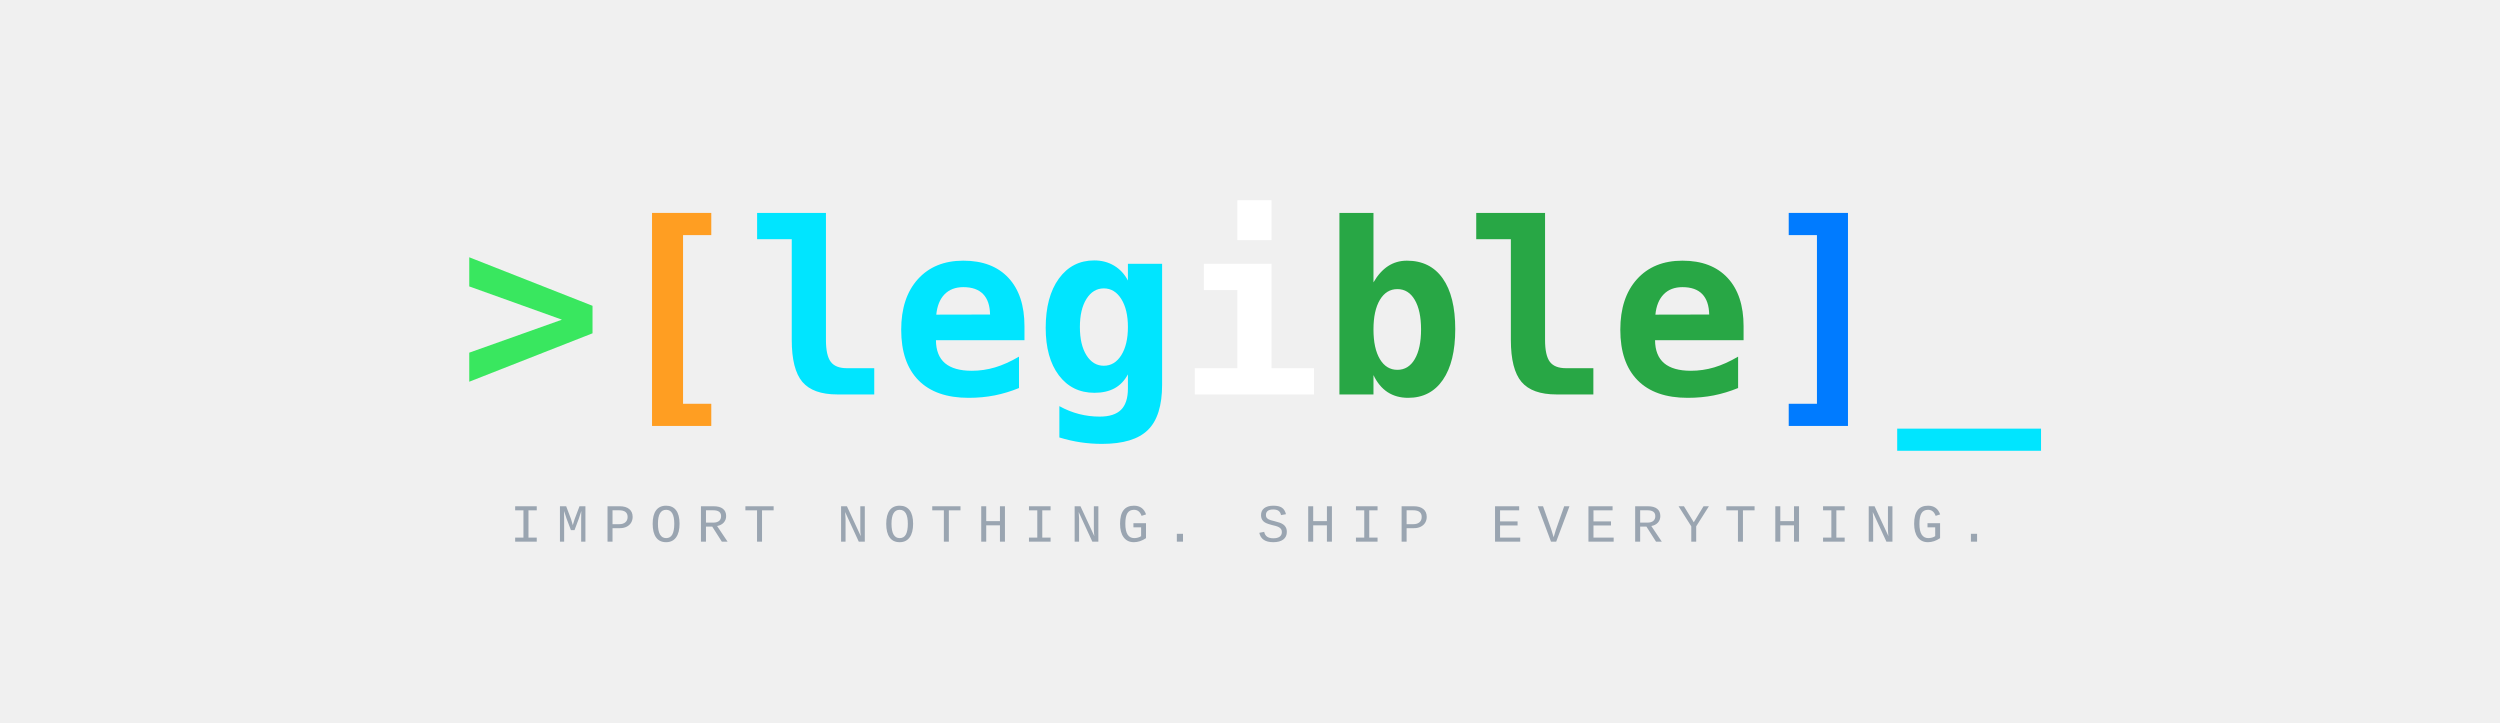
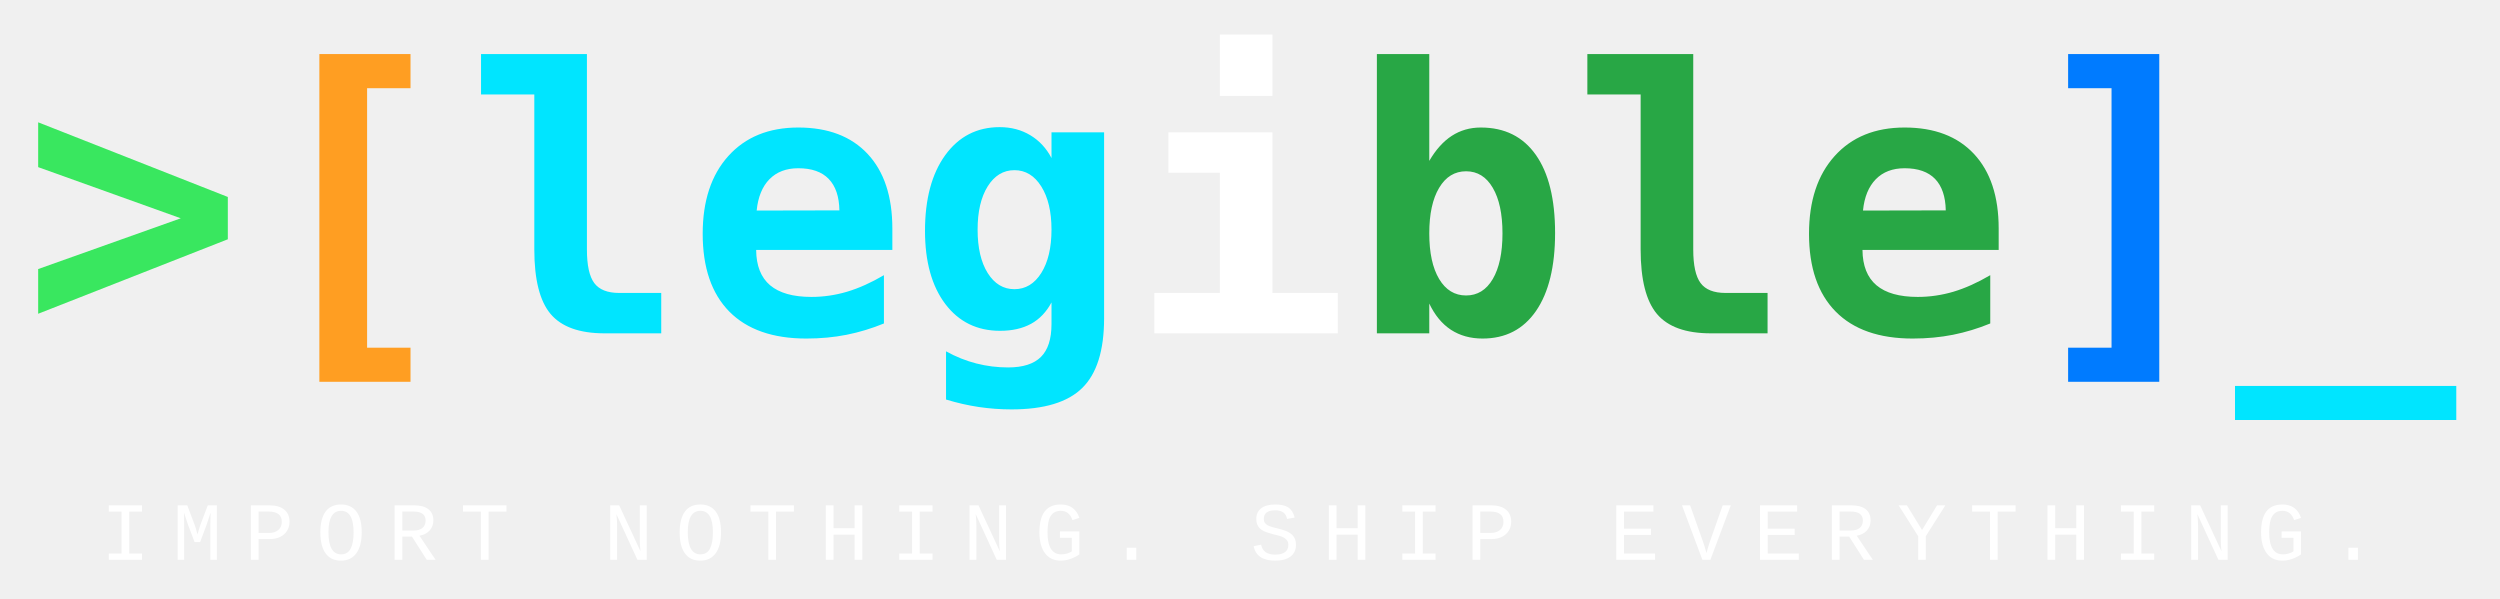
- <svg xmlns="http://www.w3.org/2000/svg" viewBox="0 0 900 260" width="100%" height="100%">
+ <svg xmlns="http://www.w3.org/2000/svg" viewBox="160 64 585 140" width="100%" height="100%">
  <g>
    <path d="M168.93,103.11 L168.93,92.62 L213.31,110.09 L213.31,119.99 L168.93,137.42 L168.93,126.96 L202.30,115.08 L168.93,103.11 Z" fill="#39e75f" />
    <path d="M234.73,76.65 L256.06,76.65 L256.06,84.64 L245.90,84.64 L245.90,145.36 L256.06,145.36 L256.06,153.34 L234.73,153.34 L234.73,76.65 Z" fill="#ff9e22" />
    <path d="M285.03,122.39 L285.03,86.11 L272.56,86.11 L272.56,76.65 L297.34,76.65 L297.34,122.39 Q297.34,127.93 299.06,130.24 Q300.78,132.55 304.90,132.55 L314.73,132.55 L314.73,142.00 L301.45,142.00 Q292.67,142.00 288.84,137.47 Q285.03,132.93 285.03,122.39 Z M366.84,139.69 Q362.55,141.45 358.10,142.34 Q353.66,143.22 348.70,143.22 Q336.90,143.22 330.66,136.91 Q324.43,130.58 324.43,118.70 Q324.43,107.18 330.42,100.52 Q336.43,93.84 346.80,93.84 Q357.26,93.84 363.04,100.03 Q368.81,106.22 368.81,117.48 L368.81,122.48 L336.94,122.48 Q336.98,128.01 340.20,130.75 Q343.44,133.48 349.87,133.48 Q354.11,133.48 358.22,132.26 Q362.34,131.03 366.84,128.39 L366.84,139.69 Z M356.42,113.23 Q356.34,108.37 353.92,105.87 Q351.51,103.37 346.80,103.37 Q342.57,103.37 340.04,105.95 Q337.53,108.53 337.06,113.27 L356.42,113.23 Z M406.05,117.73 Q406.05,111.43 403.66,107.63 Q401.27,103.82 397.37,103.82 Q393.50,103.82 391.12,107.61 Q388.76,111.39 388.76,117.73 Q388.76,124.11 391.12,127.89 Q393.50,131.67 397.37,131.67 Q401.27,131.67 403.66,127.88 Q406.05,124.07 406.05,117.73 Z M418.36,138.47 Q418.36,149.77 413.25,154.78 Q408.16,159.80 396.70,159.80 Q392.83,159.80 389.05,159.24 Q385.28,158.68 381.37,157.49 L381.37,146.21 Q384.85,148.13 388.46,149.05 Q392.08,149.98 395.89,149.98 Q401.11,149.98 403.58,147.52 Q406.05,145.06 406.05,139.86 L406.05,134.77 Q404.25,138.13 401.27,139.77 Q398.28,141.41 394.01,141.41 Q385.95,141.41 381.19,135.12 Q376.45,128.82 376.45,118.03 Q376.45,106.85 381.19,100.30 Q385.95,93.75 393.92,93.75 Q397.95,93.75 401.09,95.64 Q404.25,97.54 406.05,100.98 L406.05,94.97 L418.36,94.97 L418.36,138.47 Z" fill="#00e5ff" />
    <path d="M433.40,94.97 L457.75,94.97 L457.75,132.55 L473.04,132.55 L473.04,142.00 L430.12,142.00 L430.12,132.55 L445.45,132.55 L445.45,104.42 L433.40,104.42 L433.40,94.97 Z M445.45,72.08 L457.75,72.08 L457.75,86.45 L445.45,86.45 L445.45,72.08 Z" fill="#ffffff" />
    <path d="M511.58,118.61 Q511.58,111.81 509.31,107.95 Q507.05,104.08 503.06,104.08 Q499.07,104.08 496.76,107.95 Q494.45,111.81 494.45,118.61 Q494.45,125.42 496.76,129.29 Q499.07,133.14 503.06,133.14 Q507.05,133.14 509.31,129.29 Q511.58,125.42 511.58,118.61 Z M494.45,101.65 Q496.72,97.74 499.71,95.79 Q502.72,93.84 506.50,93.84 Q514.86,93.84 519.37,100.22 Q523.89,106.61 523.89,118.52 Q523.89,130.28 519.43,136.76 Q514.98,143.22 506.92,143.22 Q502.68,143.22 499.52,141.17 Q496.38,139.10 494.45,135.03 L494.45,142.00 L482.19,142.00 L482.19,76.65 L494.45,76.65 L494.45,101.65 Z M543.91,122.39 L543.91,86.11 L531.44,86.11 L531.44,76.65 L556.22,76.65 L556.22,122.39 Q556.22,127.93 557.94,130.24 Q559.66,132.55 563.78,132.55 L573.61,132.55 L573.61,142.00 L560.33,142.00 Q551.56,142.00 547.73,137.47 Q543.91,132.93 543.91,122.39 Z M625.72,139.69 Q621.43,141.45 616.99,142.34 Q612.54,143.22 607.58,143.22 Q595.78,143.22 589.55,136.91 Q583.31,130.58 583.31,118.70 Q583.31,107.18 589.30,100.52 Q595.31,93.84 605.68,93.84 Q616.14,93.84 621.92,100.03 Q627.69,106.22 627.69,117.48 L627.69,122.48 L595.82,122.48 Q595.86,128.01 599.09,130.75 Q602.32,133.48 608.75,133.48 Q612.99,133.48 617.11,132.26 Q621.22,131.03 625.72,128.39 L625.72,139.69 Z M615.31,113.23 Q615.22,108.37 612.81,105.87 Q610.39,103.37 605.68,103.37 Q601.45,103.37 598.93,105.95 Q596.41,108.53 595.94,113.27 L615.31,113.23 Z" fill="#28a745" />
    <path d="M665.27,76.65 L665.27,153.34 L643.94,153.34 L643.94,145.36 L654.10,145.36 L654.10,84.64 L643.94,84.64 L643.94,76.65 L665.27,76.65 Z" fill="#007bff" />
    <path d="M734.77,154.31 L734.77,162.28 L682.99,162.28 L682.99,154.31 L734.77,154.31 Z" fill="#00e5ff" />
  </g>
-   <path d="M185.46 182.25H193.23V183.72H190.25V193.53H193.23V195.00H185.46V193.53H188.44V183.72H185.46Z M209.22 195.00V186.80Q209.22 185.52 209.25 184.90L209.28 183.95Q208.67 185.90 208.38 186.70L206.83 190.84H205.53L203.96 186.70Q203.79 186.27 203.06 183.95L203.09 186.80V195.00H201.58V182.25H203.82L205.57 186.87Q205.77 187.37 206.21 189.06L206.46 188.20L206.87 186.88L208.62 182.25H210.75V195.00Z M227.75 186.07Q227.75 187.25 227.19 188.18Q226.63 189.10 225.59 189.62Q224.54 190.14 223.17 190.14H220.51V195.00H218.71V182.25H223.06Q225.31 182.25 226.53 183.26Q227.75 184.26 227.75 186.07ZM225.94 186.10Q225.94 183.70 222.84 183.70H220.51V188.71H222.92Q224.32 188.71 225.13 188.02Q225.94 187.33 225.94 186.10Z M244.64 188.56Q244.64 191.75 243.38 193.47Q242.13 195.19 239.79 195.19Q237.43 195.19 236.20 193.50Q234.96 191.81 234.96 188.56Q234.96 185.38 236.19 183.71Q237.42 182.05 239.81 182.05Q242.14 182.05 243.39 183.69Q244.64 185.33 244.64 188.56ZM242.74 188.56Q242.74 183.53 239.81 183.53Q236.86 183.53 236.86 188.56Q236.86 191.12 237.60 192.42Q238.35 193.72 239.80 193.72Q241.34 193.72 242.04 192.40Q242.74 191.08 242.74 188.56Z M259.86 195.00 256.40 189.57H254.15V195.00H252.34V182.25H256.90Q259.10 182.25 260.25 183.16Q261.41 184.07 261.41 185.78Q261.41 187.18 260.52 188.15Q259.64 189.11 258.15 189.36L261.93 195.00ZM259.59 185.80Q259.59 183.70 256.72 183.70H254.15V188.14H256.79Q258.14 188.14 258.87 187.53Q259.59 186.93 259.59 185.80Z M274.33 183.72V195.00H272.53V183.72H268.34V182.25H278.51V183.72Z M309.16 195.00 304.24 184.32Q304.40 185.95 304.40 186.72V195.00H302.79V182.25H304.89L309.88 193.01Q309.71 191.64 309.71 190.42V182.25H311.33V195.00Z M328.72 188.56Q328.72 191.75 327.46 193.47Q326.21 195.19 323.87 195.19Q321.51 195.19 320.28 193.50Q319.04 191.81 319.04 188.56Q319.04 185.38 320.27 183.71Q321.49 182.05 323.89 182.05Q326.22 182.05 327.47 183.69Q328.72 185.33 328.72 188.56ZM326.82 188.56Q326.82 183.53 323.89 183.53Q320.94 183.53 320.94 188.56Q320.94 191.12 321.68 192.42Q322.43 193.72 323.88 193.72Q325.42 193.72 326.12 192.40Q326.82 191.08 326.82 188.56Z M341.59 183.72V195.00H339.79V183.72H335.61V182.25H345.78V183.72Z M359.98 195.00V189.11H355.04V195.00H353.24V182.25H355.04V187.60H359.98V182.25H361.78V195.00Z M370.43 182.25H378.21V183.72H375.22V193.53H378.21V195.00H370.43V193.53H373.42V183.72H370.43Z M393.24 195.00 388.32 184.32Q388.47 185.95 388.47 186.72V195.00H386.87V182.25H388.97L393.96 193.01Q393.79 191.64 393.79 190.42V182.25H395.41V195.00Z M412.56 193.74Q410.39 195.19 408.19 195.19Q405.83 195.19 404.52 193.44Q403.22 191.68 403.22 188.56Q403.22 185.28 404.47 183.67Q405.72 182.05 408.22 182.05Q411.49 182.05 412.58 185.18L410.96 185.71Q410.21 183.53 408.24 183.53Q406.64 183.53 405.88 184.72Q405.12 185.91 405.12 188.56Q405.12 193.72 408.34 193.72Q408.99 193.72 409.68 193.53Q410.37 193.33 410.80 193.02V189.85H408.03V188.34H412.56Z M423.66 195.00V192.17H425.88V195.00Z M463.26 191.50Q463.26 193.24 461.99 194.22Q460.72 195.19 458.37 195.19Q454.05 195.19 453.35 191.81L455.10 191.46Q455.36 192.67 456.19 193.23Q457.02 193.78 458.41 193.78Q459.92 193.78 460.70 193.19Q461.47 192.61 461.47 191.53Q461.47 190.87 461.17 190.45Q460.86 190.04 460.36 189.77Q459.86 189.51 459.23 189.34Q458.60 189.18 457.96 189.02Q456.44 188.62 455.79 188.31Q455.14 188.00 454.75 187.59Q454.37 187.19 454.17 186.67Q453.97 186.15 453.97 185.45Q453.97 183.82 455.12 182.94Q456.27 182.05 458.41 182.05Q460.42 182.05 461.47 182.75Q462.53 183.45 462.95 185.11L461.17 185.43Q460.95 184.37 460.27 183.89Q459.58 183.41 458.40 183.41Q455.73 183.41 455.73 185.43Q455.73 185.99 455.98 186.35Q456.23 186.70 456.66 186.93Q457.09 187.16 457.66 187.32Q458.23 187.47 458.89 187.64Q460.20 187.97 460.78 188.19Q461.35 188.41 461.80 188.70Q462.25 188.98 462.57 189.37Q462.89 189.75 463.08 190.27Q463.26 190.79 463.26 191.50Z M477.69 195.00V189.11H472.75V195.00H470.95V182.25H472.75V187.60H477.69V182.25H479.49V195.00Z M488.14 182.25H495.92V183.72H492.93V193.53H495.92V195.00H488.14V193.53H491.13V183.72H488.14Z M513.62 186.07Q513.62 187.25 513.06 188.18Q512.50 189.10 511.45 189.62Q510.41 190.14 509.04 190.14H506.38V195.00H504.58V182.25H508.93Q511.18 182.25 512.40 183.26Q513.62 184.26 513.62 186.07ZM511.81 186.10Q511.81 183.70 508.71 183.70H506.38V188.71H508.78Q510.19 188.71 511.00 188.02Q511.81 187.33 511.81 186.10Z M538.21 195.00V182.25H546.90V183.72H540.02V187.71H546.33V189.17H540.02V193.53H547.28V195.00Z M560.23 195.00H558.36L553.59 182.25H555.49L558.51 190.78Q558.81 191.59 559.31 193.41Q559.69 192.00 560.10 190.78L563.11 182.25H565.01Z M571.84 195.00V182.25H580.53V183.72H573.65V187.71H579.96V189.17H573.65V193.53H580.92V195.00Z M596.17 195.00 592.71 189.57H590.46V195.00H588.66V182.25H593.21Q595.42 182.25 596.57 183.16Q597.72 184.07 597.72 185.78Q597.72 187.18 596.84 188.15Q595.95 189.11 594.47 189.36L598.25 195.00ZM595.91 185.80Q595.91 183.70 593.03 183.70H590.46V188.14H593.11Q594.46 188.14 595.18 187.53Q595.91 186.93 595.91 185.80Z M610.63 189.48V195.00H608.86V189.48L604.28 182.25H606.22L609.76 188.02L613.27 182.25H615.21Z M627.46 183.72V195.00H625.66V183.72H621.48V182.25H631.65V183.72Z M645.84 195.00V189.11H640.91V195.00H639.11V182.25H640.91V187.60H645.84V182.25H647.65V195.00Z M656.30 182.25H664.08V183.72H661.09V193.53H664.08V195.00H656.30V193.53H659.29V183.72H656.30Z M679.11 195.00 674.19 184.32Q674.34 185.95 674.34 186.72V195.00H672.74V182.25H674.84L679.83 193.01Q679.66 191.64 679.66 190.42V182.25H681.28V195.00Z M698.43 193.74Q696.26 195.19 694.06 195.19Q691.70 195.19 690.39 193.44Q689.09 191.68 689.09 188.56Q689.09 185.28 690.34 183.67Q691.58 182.05 694.09 182.05Q697.36 182.05 698.45 185.18L696.83 185.71Q696.07 183.53 694.11 183.53Q692.51 183.53 691.75 184.72Q690.99 185.91 690.99 188.56Q690.99 193.72 694.21 193.72Q694.85 193.72 695.54 193.53Q696.23 193.33 696.67 193.02V189.85H693.90V188.34H698.43Z M709.53 195.00V192.17H711.75V195.00Z" fill="#9aa5b1" />
+   <path d="M185.46 182.25H193.23V183.72H190.25V193.53H193.23V195.00H185.46V193.53H188.44V183.72H185.46Z M209.22 195.00V186.80Q209.22 185.52 209.25 184.90L209.28 183.95Q208.67 185.90 208.38 186.70L206.83 190.84H205.53L203.96 186.70Q203.79 186.27 203.06 183.95L203.09 186.80V195.00H201.58V182.25H203.82L205.57 186.87Q205.77 187.37 206.21 189.06L206.46 188.20L206.87 186.88L208.62 182.25H210.75V195.00Z M227.75 186.07Q227.75 187.25 227.19 188.18Q226.63 189.10 225.59 189.62Q224.54 190.14 223.17 190.14H220.51V195.00H218.71V182.25H223.06Q225.31 182.25 226.53 183.26Q227.75 184.26 227.75 186.07ZM225.94 186.10Q225.94 183.70 222.84 183.70H220.51V188.71H222.92Q224.32 188.71 225.13 188.02Q225.94 187.33 225.94 186.10Z M244.64 188.56Q244.64 191.75 243.38 193.47Q242.13 195.19 239.79 195.19Q237.43 195.19 236.20 193.50Q234.96 191.81 234.96 188.56Q234.96 185.38 236.19 183.71Q237.42 182.05 239.81 182.05Q242.14 182.05 243.39 183.69Q244.64 185.33 244.64 188.56ZM242.74 188.56Q242.74 183.53 239.81 183.53Q236.86 183.53 236.86 188.56Q236.86 191.12 237.60 192.42Q238.35 193.72 239.80 193.72Q241.34 193.72 242.04 192.40Q242.74 191.08 242.74 188.56Z M259.86 195.00 256.40 189.57H254.15V195.00H252.34V182.25H256.90Q259.10 182.25 260.25 183.16Q261.41 184.07 261.41 185.78Q261.41 187.18 260.52 188.15Q259.64 189.11 258.15 189.36L261.93 195.00ZM259.59 185.80Q259.59 183.70 256.72 183.70H254.15V188.14H256.79Q258.14 188.14 258.87 187.53Q259.59 186.93 259.59 185.80Z M274.33 183.72V195.00H272.53V183.72H268.34V182.25H278.51V183.72Z M309.16 195.00 304.24 184.32Q304.40 185.95 304.40 186.72V195.00H302.79V182.25H304.89L309.88 193.01Q309.71 191.64 309.71 190.42V182.25H311.33V195.00Z M328.72 188.56Q328.72 191.75 327.46 193.47Q326.21 195.19 323.87 195.19Q321.51 195.19 320.28 193.50Q319.04 191.81 319.04 188.56Q319.04 185.38 320.27 183.71Q321.49 182.05 323.89 182.05Q326.22 182.05 327.47 183.69Q328.72 185.33 328.72 188.56ZM326.82 188.56Q326.82 183.53 323.89 183.53Q320.94 183.53 320.94 188.56Q320.94 191.12 321.68 192.42Q322.43 193.72 323.88 193.72Q325.42 193.72 326.12 192.40Q326.82 191.08 326.82 188.56Z M341.59 183.72V195.00H339.79V183.72H335.61V182.25H345.78V183.72Z M359.98 195.00V189.11H355.04V195.00H353.24V182.25H355.04V187.60H359.98V182.25H361.78V195.00Z M370.43 182.25H378.21V183.72H375.22V193.53H378.21V195.00H370.43V193.53H373.42V183.72H370.43Z M393.24 195.00 388.32 184.32Q388.47 185.95 388.47 186.72V195.00H386.87V182.25H388.97L393.96 193.01Q393.79 191.64 393.79 190.42V182.25H395.41V195.00Z M412.56 193.74Q410.39 195.19 408.19 195.19Q405.83 195.19 404.52 193.44Q403.22 191.68 403.22 188.56Q403.22 185.28 404.47 183.67Q405.72 182.05 408.22 182.05Q411.49 182.05 412.58 185.18L410.96 185.71Q410.21 183.53 408.24 183.53Q406.64 183.53 405.88 184.72Q405.12 185.91 405.12 188.56Q405.12 193.72 408.34 193.72Q408.99 193.72 409.68 193.53Q410.37 193.33 410.80 193.02V189.85H408.03V188.34H412.56Z M423.66 195.00V192.17H425.88V195.00Z M463.26 191.50Q463.26 193.24 461.99 194.22Q460.72 195.19 458.37 195.19Q454.05 195.19 453.35 191.81L455.10 191.46Q455.36 192.67 456.19 193.23Q457.02 193.78 458.41 193.78Q459.92 193.78 460.70 193.19Q461.47 192.61 461.47 191.53Q461.47 190.87 461.17 190.45Q460.86 190.04 460.36 189.77Q459.86 189.51 459.23 189.34Q458.60 189.18 457.96 189.02Q456.44 188.62 455.79 188.31Q455.14 188.00 454.75 187.59Q454.37 187.19 454.17 186.67Q453.97 186.15 453.97 185.45Q453.97 183.82 455.12 182.94Q456.27 182.05 458.41 182.05Q460.42 182.05 461.47 182.75Q462.53 183.45 462.95 185.11L461.17 185.43Q460.95 184.37 460.27 183.89Q459.58 183.41 458.40 183.41Q455.73 183.41 455.73 185.43Q455.73 185.99 455.98 186.35Q456.23 186.70 456.66 186.93Q457.09 187.16 457.66 187.32Q458.23 187.47 458.89 187.64Q460.20 187.97 460.78 188.19Q461.35 188.41 461.80 188.70Q462.25 188.98 462.57 189.37Q462.89 189.75 463.08 190.27Q463.26 190.79 463.26 191.50Z M477.69 195.00V189.11H472.75V195.00H470.95V182.25H472.75V187.60H477.69V182.25H479.49V195.00Z M488.14 182.25H495.92V183.72H492.93V193.53H495.92V195.00H488.14V193.53H491.13V183.72H488.14Z M513.62 186.07Q513.62 187.25 513.06 188.18Q512.50 189.10 511.45 189.62Q510.41 190.14 509.04 190.14H506.38V195.00H504.58V182.25H508.93Q511.18 182.25 512.40 183.26Q513.62 184.26 513.62 186.07ZM511.81 186.10Q511.81 183.70 508.71 183.70H506.38V188.71H508.78Q510.19 188.71 511.00 188.02Q511.81 187.33 511.81 186.10Z M538.21 195.00V182.25H546.90V183.72H540.02V187.71H546.33V189.17H540.02V193.53H547.28V195.00Z M560.23 195.00H558.36L553.59 182.25H555.49L558.51 190.78Q558.81 191.59 559.31 193.41Q559.69 192.00 560.10 190.78L563.11 182.25H565.01Z M571.84 195.00V182.25H580.53V183.72H573.65V187.71H579.96V189.17H573.65V193.53H580.92V195.00Z M596.17 195.00 592.71 189.57H590.46V195.00H588.66V182.25H593.21Q595.42 182.25 596.57 183.16Q597.72 184.07 597.72 185.78Q597.72 187.18 596.84 188.15Q595.95 189.11 594.47 189.36L598.25 195.00ZM595.91 185.80Q595.91 183.70 593.03 183.70H590.46V188.14H593.11Q594.46 188.14 595.18 187.53Q595.91 186.93 595.91 185.80Z M610.63 189.48V195.00H608.86V189.48L604.28 182.25H606.22L609.76 188.02L613.27 182.25H615.21Z M627.46 183.72V195.00H625.66V183.72H621.48V182.25H631.65V183.72Z M645.84 195.00V189.11H640.91V195.00H639.11V182.25H640.91V187.60H645.84V182.25H647.65V195.00Z M656.30 182.25H664.08V183.72H661.09V193.53H664.08V195.00H656.30V193.53H659.29V183.72H656.30Z M679.11 195.00 674.19 184.32Q674.34 185.95 674.34 186.72V195.00H672.74V182.25H674.84L679.83 193.01Q679.66 191.64 679.66 190.42V182.25H681.28V195.00Z M698.43 193.74Q696.26 195.19 694.06 195.19Q691.70 195.19 690.39 193.44Q689.09 191.68 689.09 188.56Q689.09 185.28 690.34 183.67Q691.58 182.05 694.09 182.05Q697.36 182.05 698.45 185.18L696.83 185.71Q696.07 183.53 694.11 183.53Q692.51 183.53 691.75 184.72Q690.99 185.91 690.99 188.56Q690.99 193.72 694.21 193.72Q694.85 193.72 695.54 193.53Q696.23 193.33 696.67 193.02V189.85H693.90V188.34H698.43Z M709.53 195.00V192.17H711.75V195.00Z" fill="#ffffff" />
</svg>
